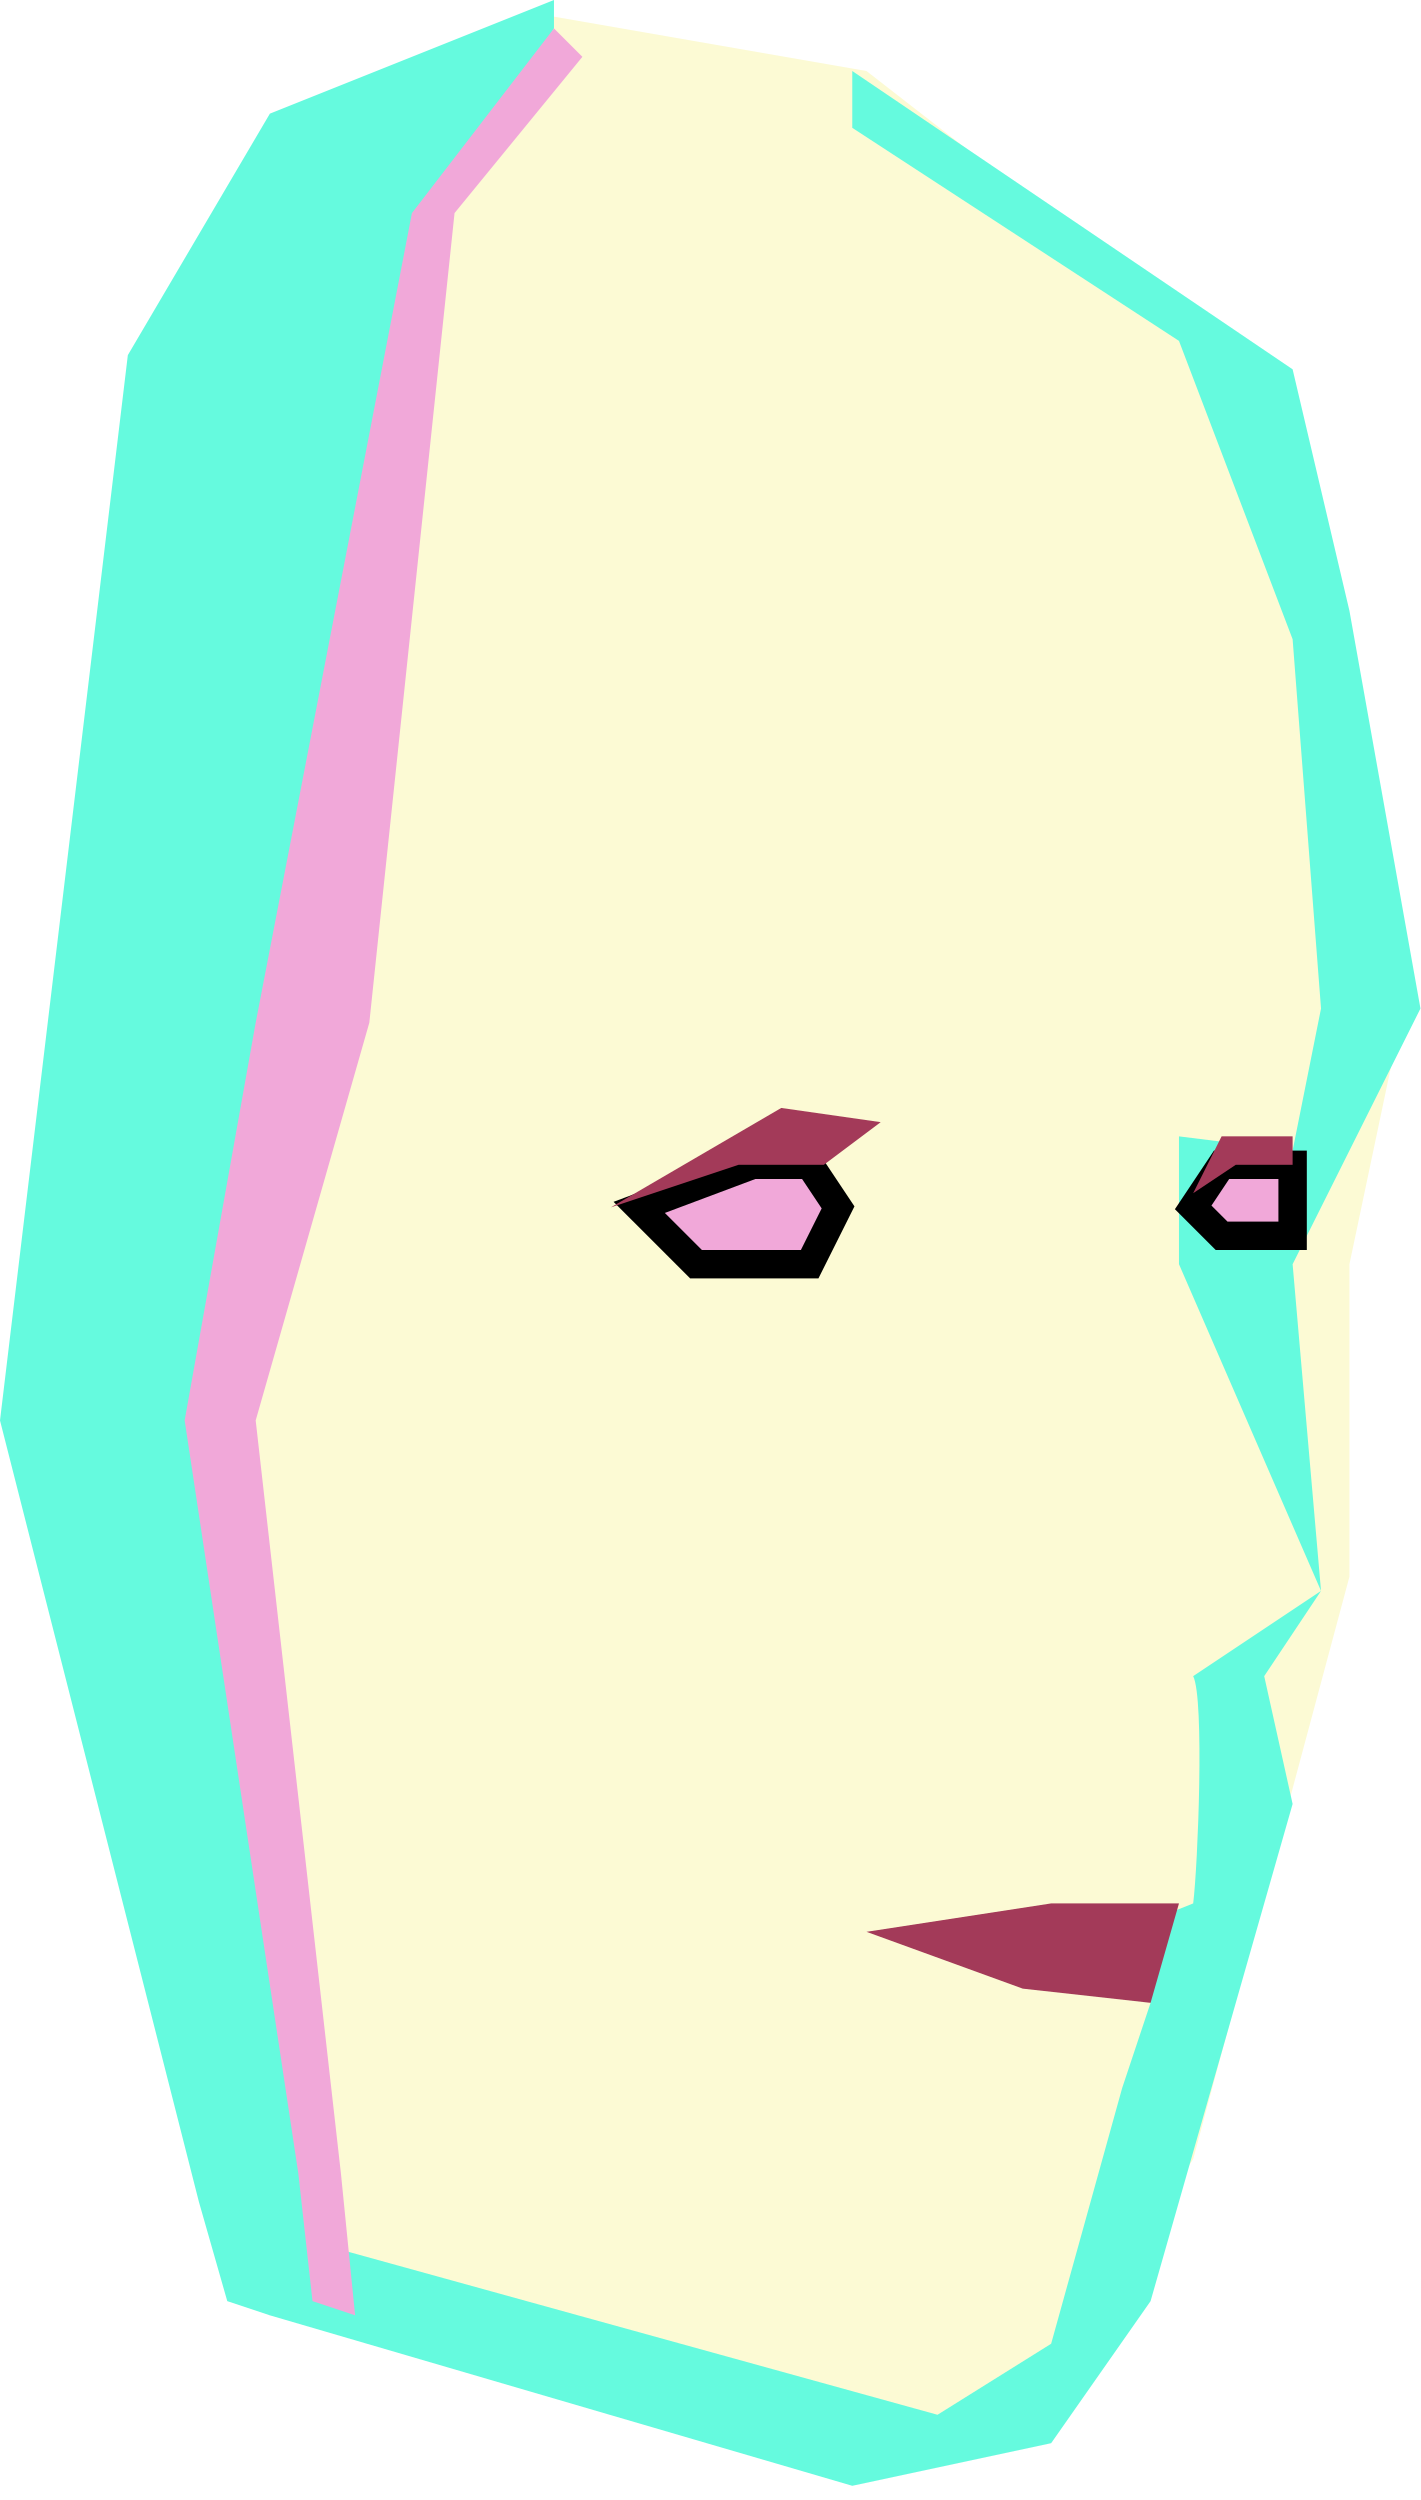
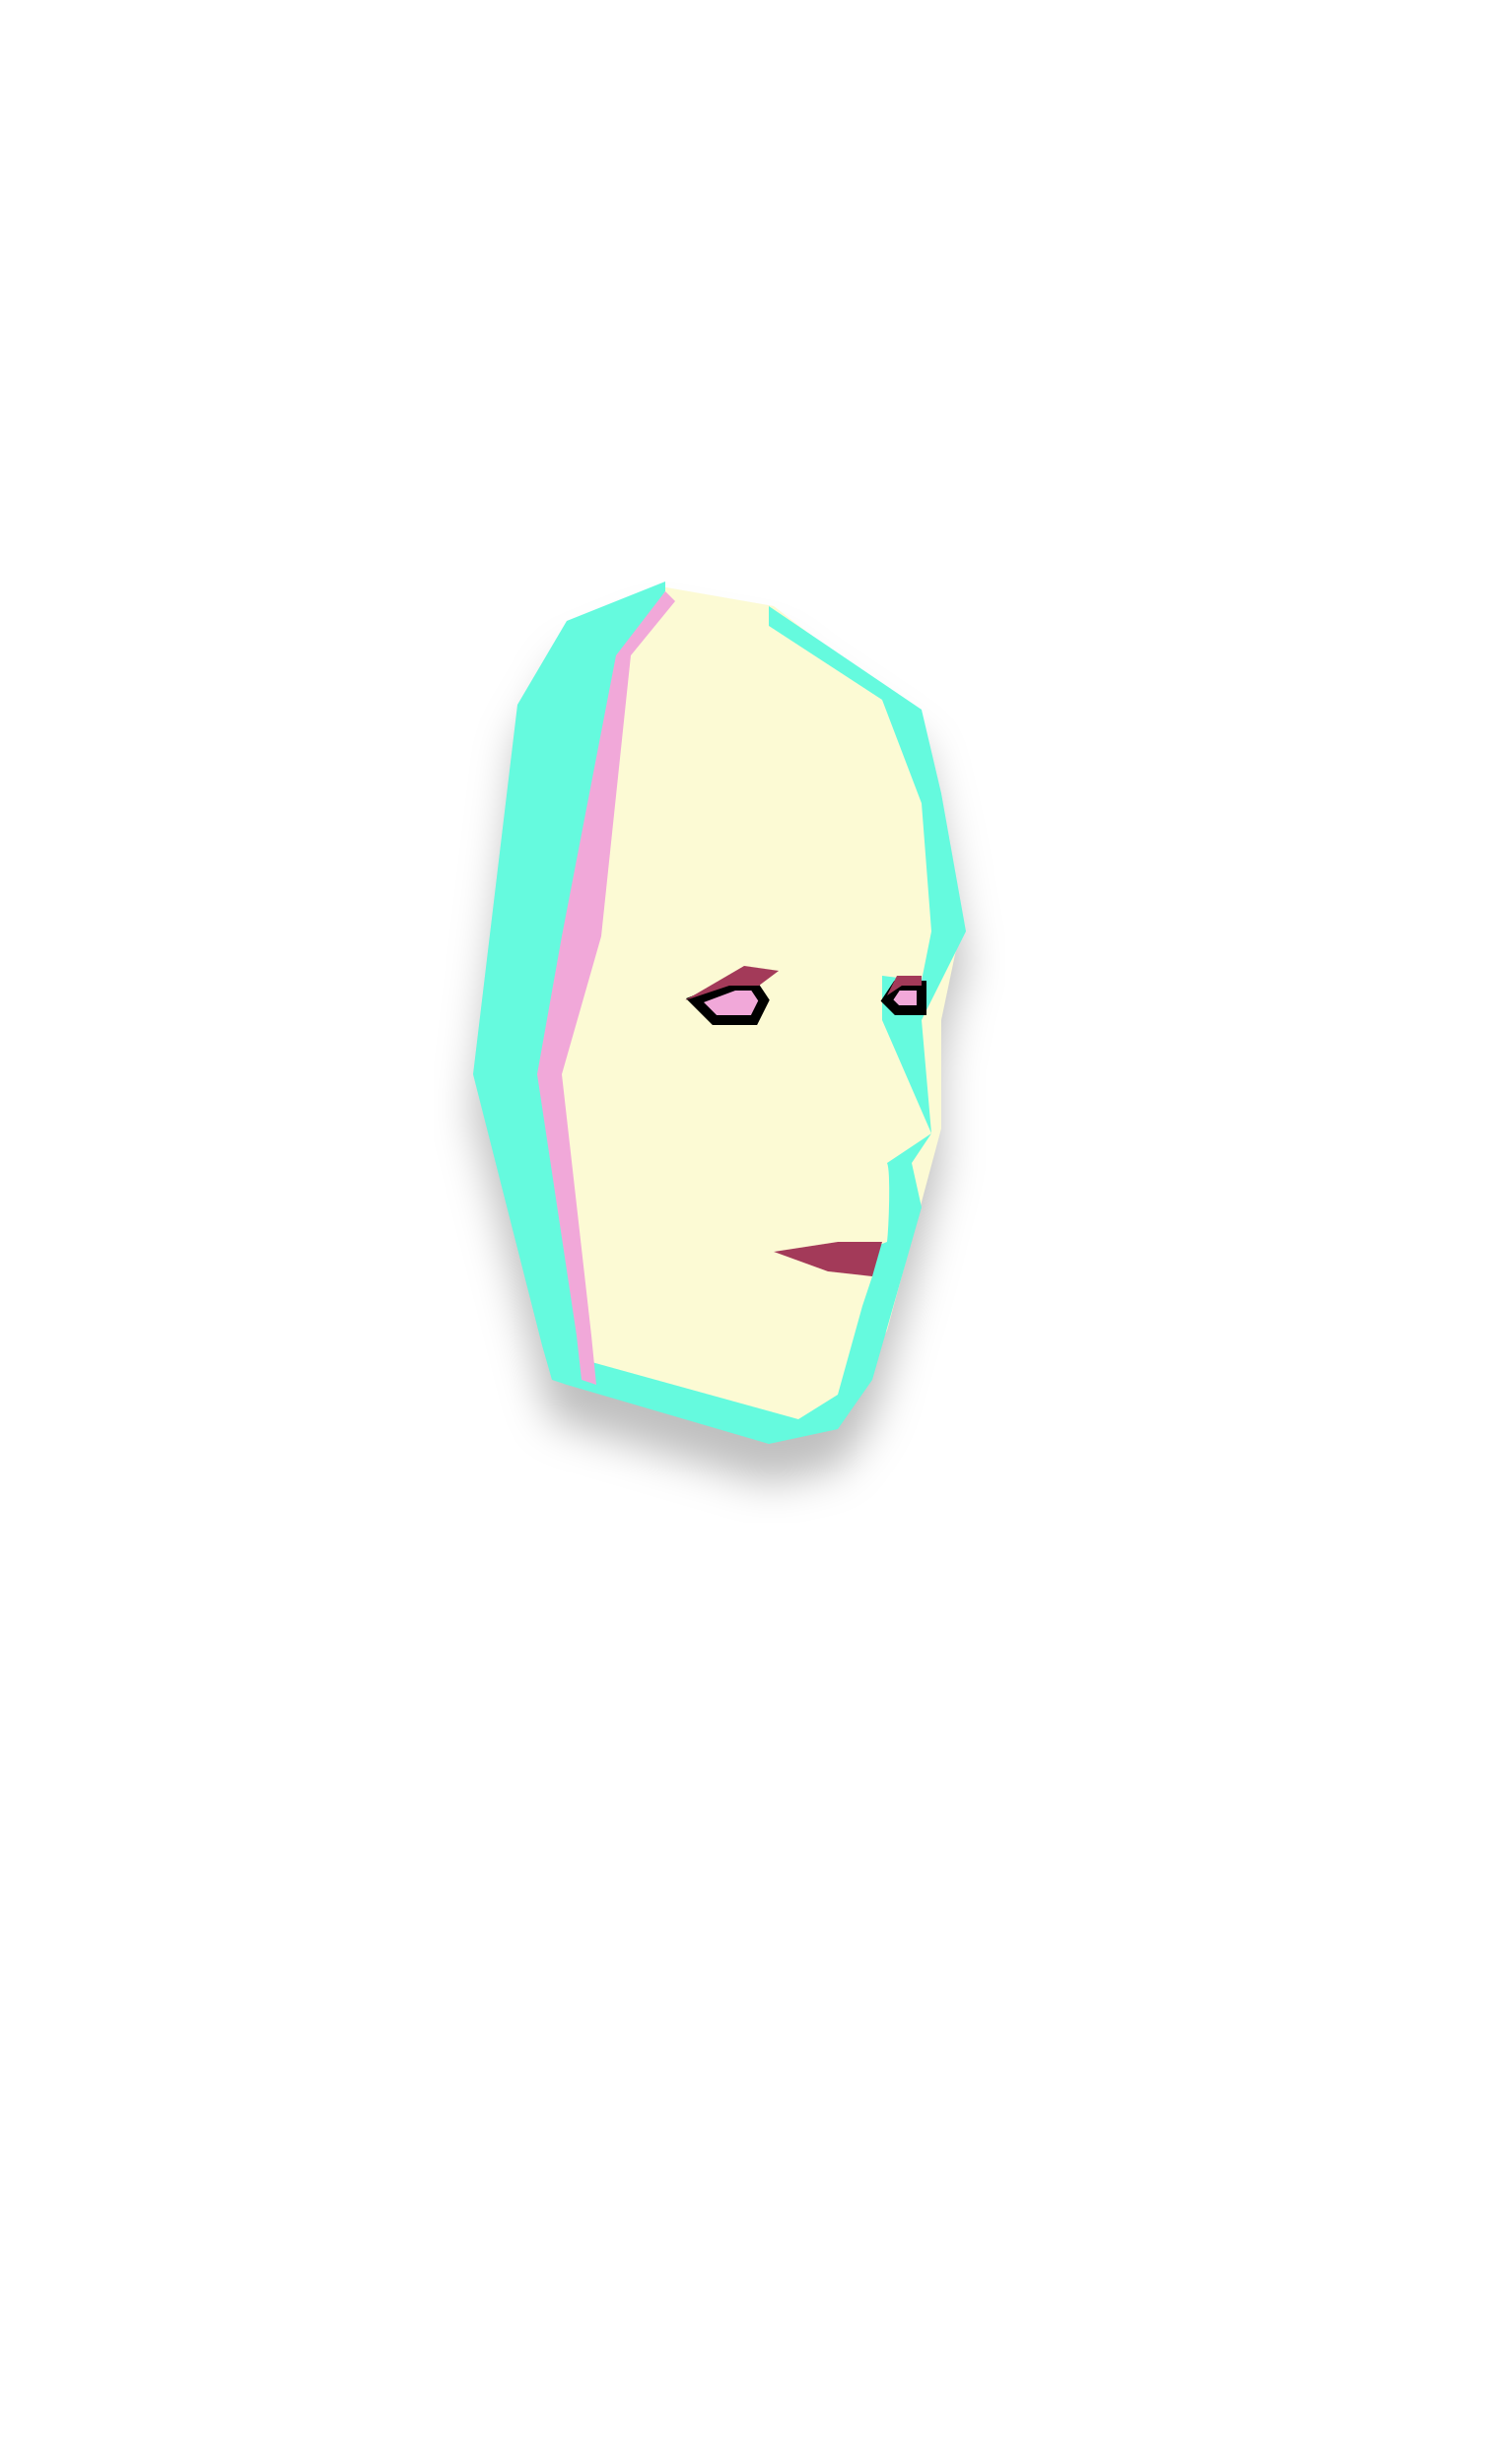
- <svg xmlns="http://www.w3.org/2000/svg" width="50" height="88" viewBox="0 0 50 88" fill="none">
-   <path d="M30.5 2.5L19 0.5L10.5 4.5L4.5 13L0.5 49.5L9.5 81L30 86.5L36.5 84.5L42 76L47.5 55.5V44.5L49.5 35L44 13L30.5 2.5Z" fill="#FCFAD4" />
-   <path d="M42 67C42.167 65.667 42.4 59.8 42 59L46.5 56L41.5 44.5V40L45.5 40.5L46.5 35.5L45.5 22.5L41.5 12L30 4.5V2.5L45.5 13L47.5 21.5L50 35.5L45.5 44.5L46.5 56L44.5 59L45.5 63.5L40.5 81L37 86L30 87.5L9.5 81.5V78.5L33 85L37 82.5L39.5 73.5L40.5 70.5L39.5 68L42 67Z" fill="#65FADE" />
-   <path d="M26.5 41L22.5 42.5L24.5 44.5H28.5L29.5 42.5L28.5 41H26.5Z" fill="#F1A8D9" />
-   <path d="M43 41L42 42.5L43 43.5H45.5V41H43Z" fill="#F1A8D9" />
-   <path d="M26.5 41L22.5 42.5L24.5 44.5H28.5L29.5 42.5L28.5 41H26.5Z" stroke="black" />
-   <path d="M43 41L42 42.5L43 43.5H45.5V41H43Z" stroke="black" />
-   <path d="M27.5 39L21.5 42.5L26 41H29L31 39.5L27.5 39Z" fill="#A33A59" />
-   <path d="M43 40L42 42L43.5 41H45.5V40H43Z" fill="#A33A59" />
-   <path d="M9.5 4L19.5 0V1L14.5 9.5L10 36L7 51.5L11.5 78.5L9.5 81.5L8 81L7 77.5L0 50L4.5 12.5L9.5 4Z" fill="#65FADE" />
-   <path d="M14.5 7.5L19.5 1L20.5 2L16 7.5L13 36L9 50L12 76.5L12.5 81.5L11 81L10.5 76.5L6.5 50L9 36L14.5 7.5Z" fill="#F1A8D9" />
-   <path d="M40.5 70.5L41.5 67H37L30.5 68L36 70L40.5 70.5Z" fill="#A33A59" />
+ <svg xmlns="http://www.w3.org/2000/svg" width="153" height="250" viewBox="0 0 153 250" fill="none">
+   <g filter="url(#filter0_d)">
+     <path d="M78.5 61.5L67 59.5L58.5 63.5L52.5 72L48.5 108.5L57.5 140L78 145.5L84.5 143.5L90 135L95.5 114.5V103.5L97.5 94L92 72L78.5 61.5Z" fill="#FCFAD4" />
+     <path d="M90 126C90.167 124.667 90.4 118.8 90 118L94.5 115L89.5 103.5V99L93.5 99.5L94.5 94.5L93.5 81.5L89.5 71L78 63.5V61.5L93.5 72L95.5 80.5L98 94.5L93.5 103.5L94.5 115L92.5 118L93.5 122.5L88.5 140L85 145L78 146.5L57.5 140.5V137.5L81 144L85 141.5L87.5 132.5L88.5 129.5L87.5 127L90 126Z" fill="#65FADE" />
+     <path d="M74.5 100L70.5 101.5L72.5 103.5H76.5L77.5 101.5L76.5 100H74.5Z" fill="#F1A8D9" />
+     <path d="M91 100L90 101.5L91 102.5H93.5V100H91Z" fill="#F1A8D9" />
+     <path d="M74.5 100L70.5 101.5L72.5 103.5H76.5L77.5 101.5L76.5 100H74.5Z" stroke="black" />
+     <path d="M91 100L90 101.5L91 102.5H93.5V100H91Z" stroke="black" />
+     <path d="M75.5 98L69.5 101.5L74 100H77L79 98.5L75.5 98Z" fill="#A33A59" />
+     <path d="M91 99L90 101L91.5 100H93.5V99H91Z" fill="#A33A59" />
+     <path d="M57.5 63L67.5 59V60L62.5 68.5L58 95L55 110.5L59.5 137.5L57.5 140.5L56 140L55 136.5L48 109L52.5 71.5L57.5 63Z" fill="#65FADE" />
+     <path d="M62.5 66.5L67.5 60L68.5 61L64 66.5L61 95L57 109L60 135.5L60.5 140.5L59 140L58.5 135.5L54.5 109L57 95L62.5 66.5Z" fill="#F1A8D9" />
+     <path d="M88.5 129.5L89.5 126H85L78.5 127L84 129L88.5 129.5Z" fill="#A33A59" />
+   </g>
+   <defs>
+     <filter id="filter0_d" x="44" y="59" width="58" height="95.5" filterUnits="userSpaceOnUse" color-interpolation-filters="sRGB">
+       <feFlood flood-opacity="0" result="BackgroundImageFix" />
+       <feColorMatrix in="SourceAlpha" type="matrix" values="0 0 0 0 0 0 0 0 0 0 0 0 0 0 0 0 0 0 127 0" />
+       <feOffset dy="4" />
+       <feGaussianBlur stdDeviation="2" />
+       <feColorMatrix type="matrix" values="0 0 0 0 0 0 0 0 0 0 0 0 0 0 0 0 0 0 0.25 0" />
+       <feBlend mode="normal" in2="BackgroundImageFix" result="effect1_dropShadow" />
+       <feBlend mode="normal" in="SourceGraphic" in2="effect1_dropShadow" result="shape" />
+     </filter>
+   </defs>
</svg>
